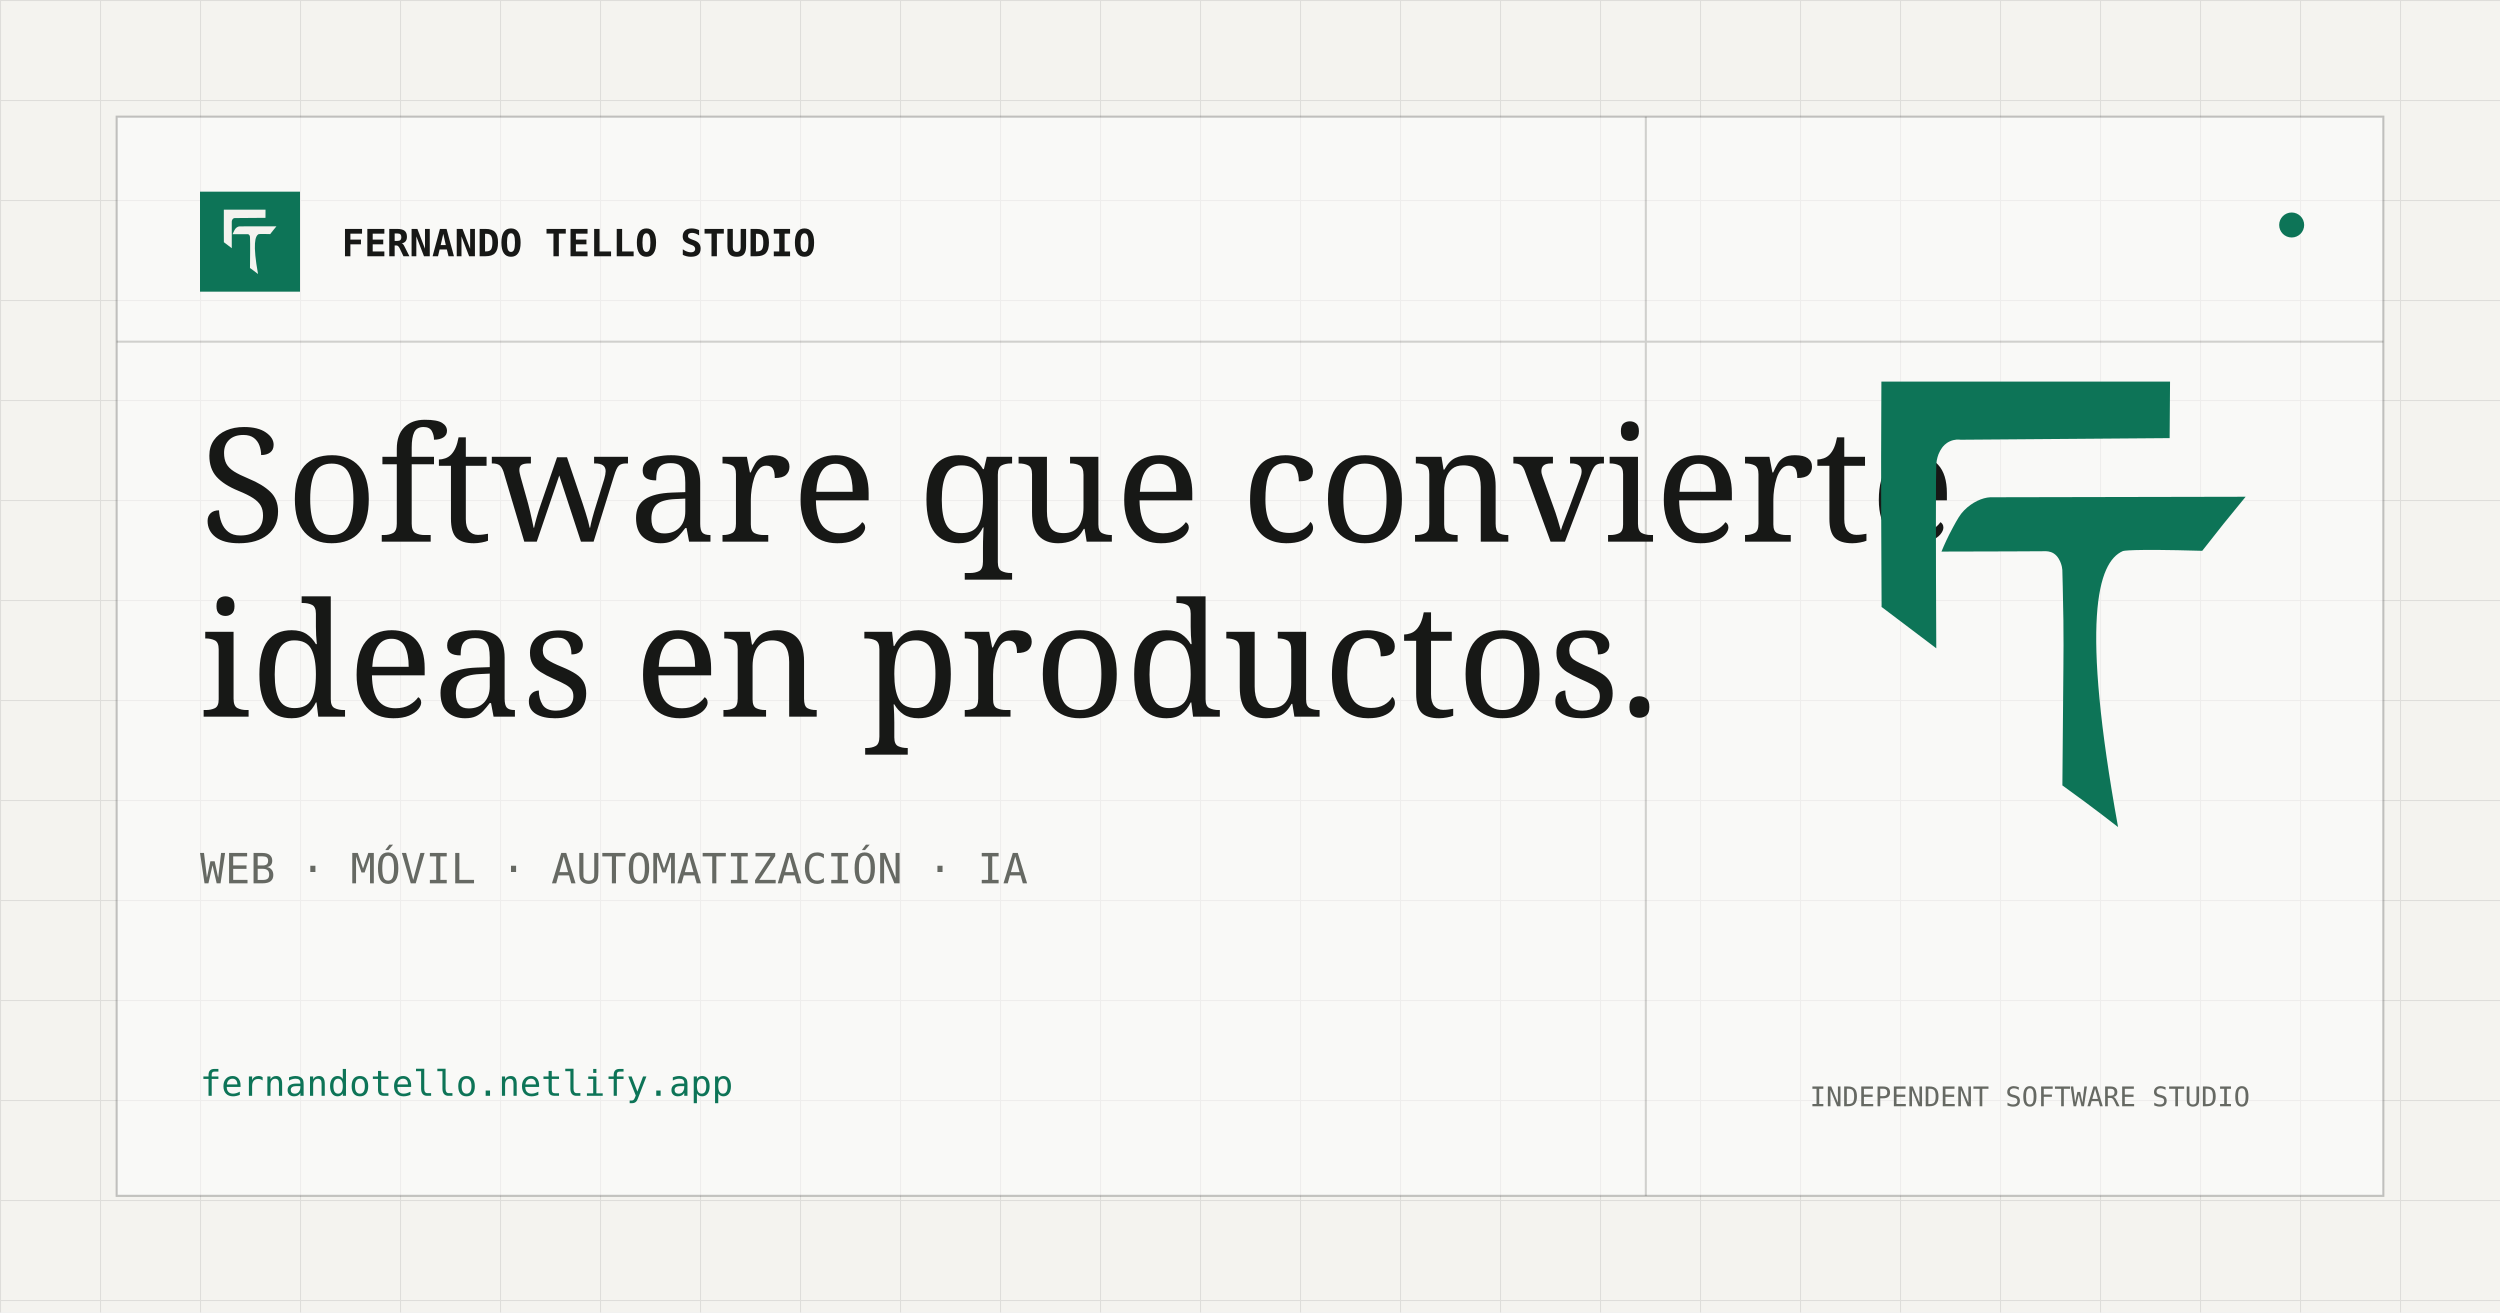
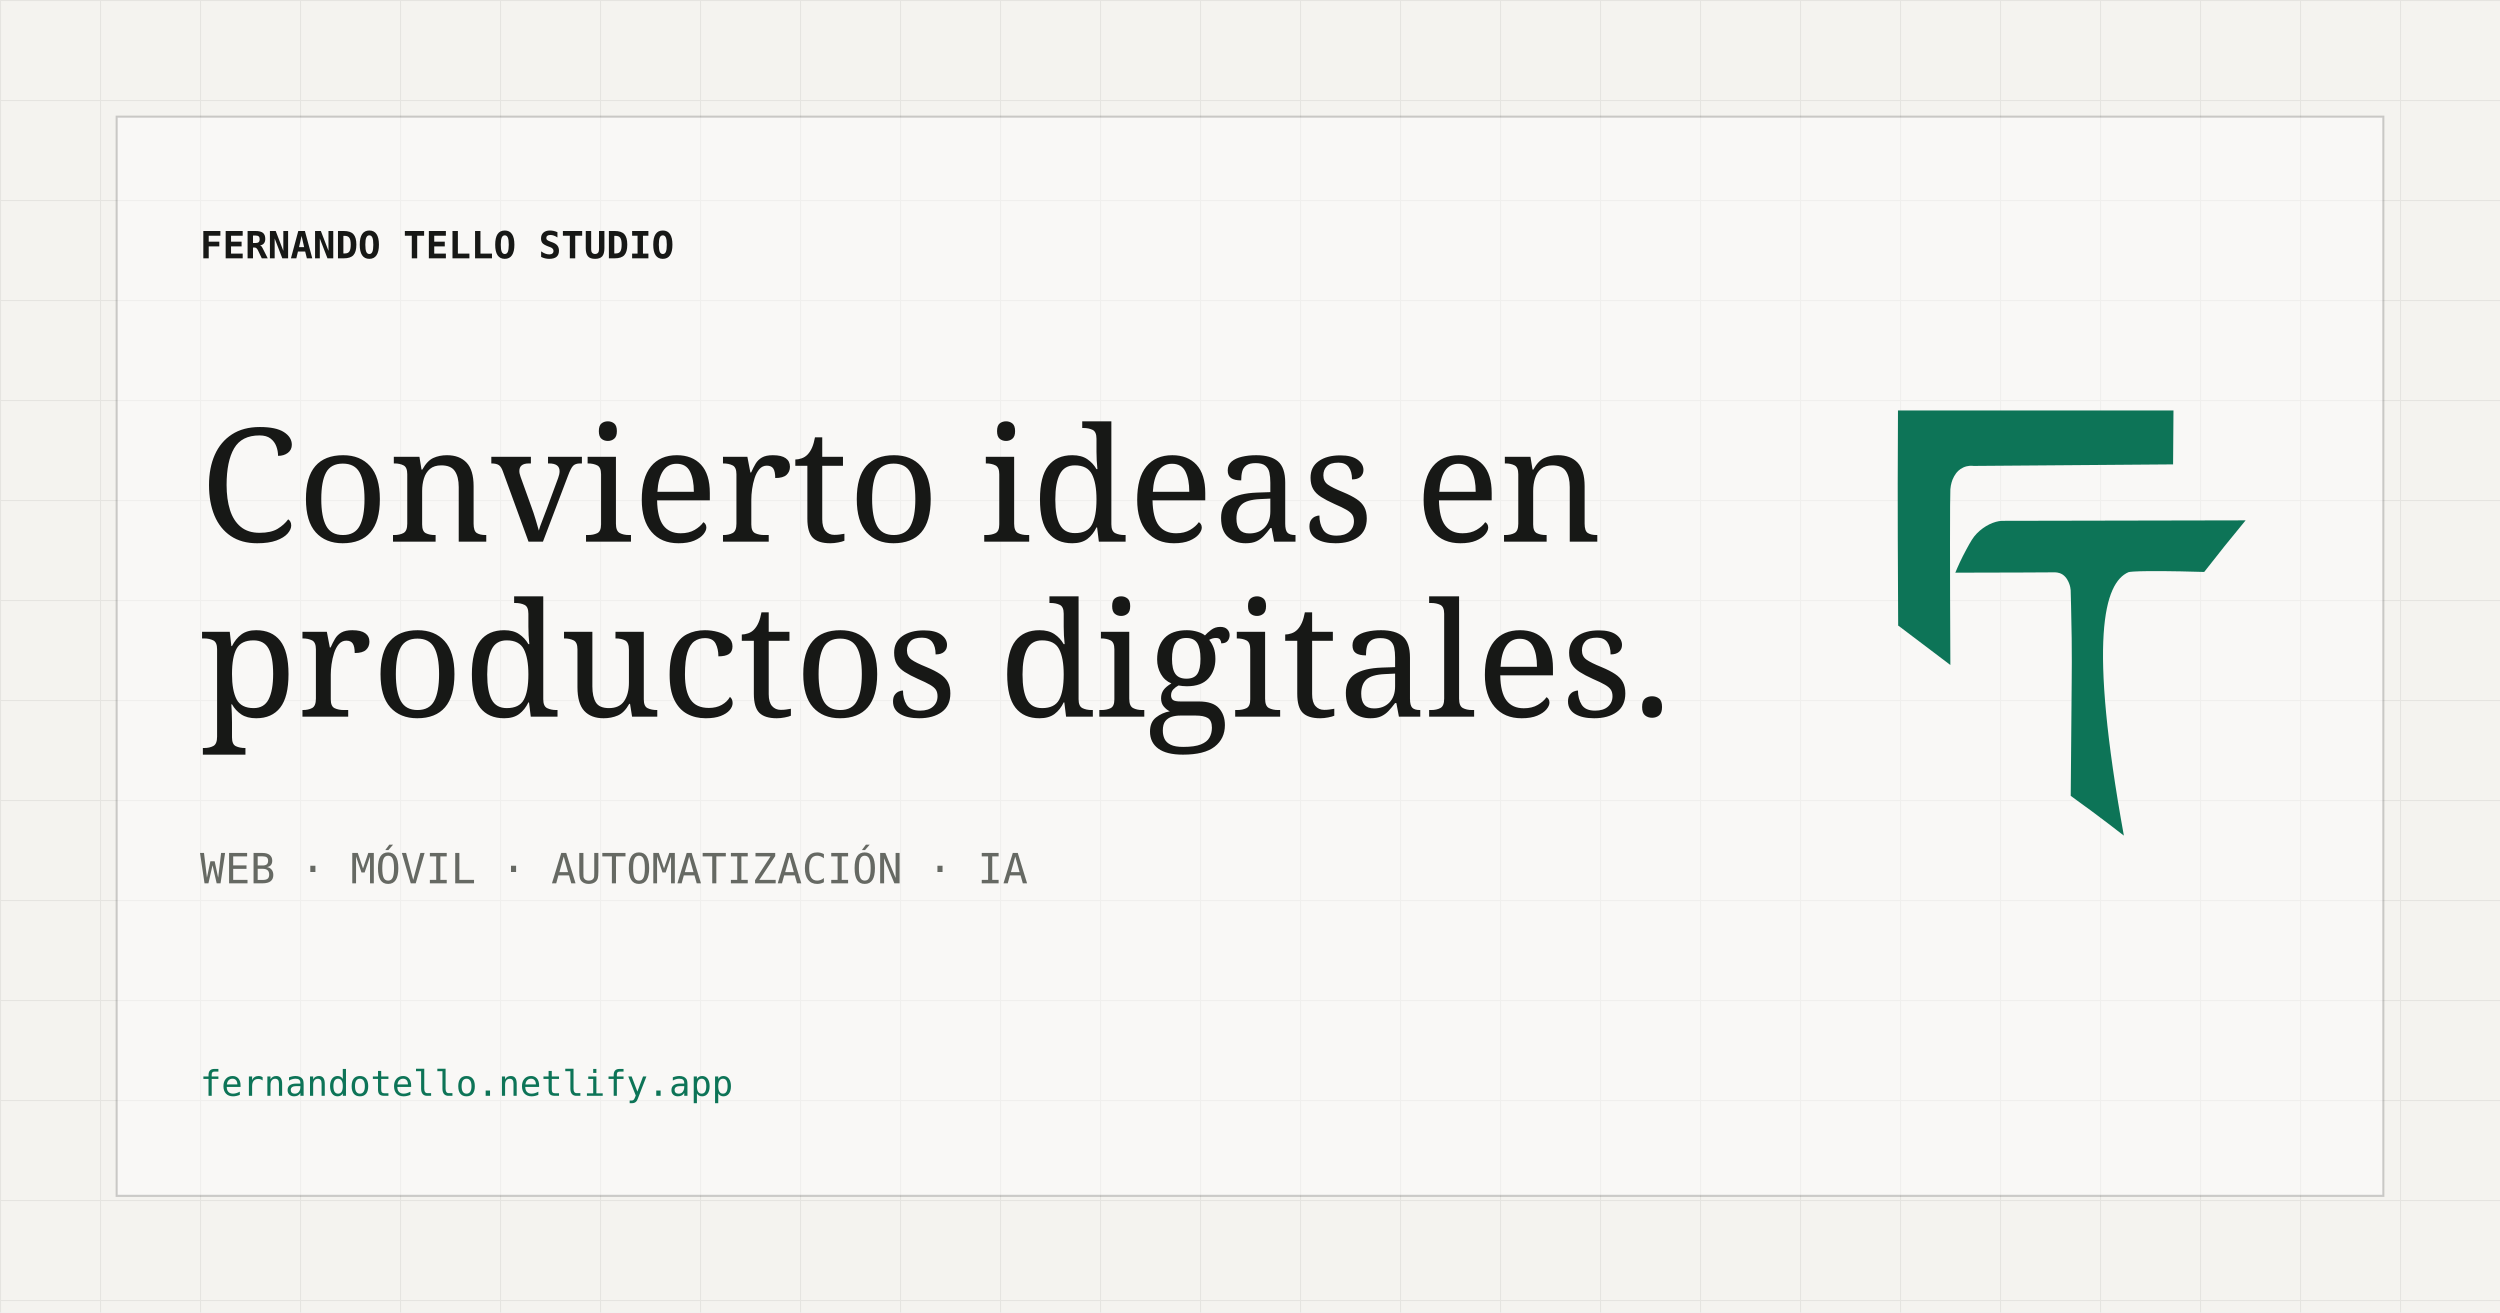
<svg xmlns="http://www.w3.org/2000/svg" width="1200" height="630" viewBox="0 0 1200 630">
  <defs>
    <pattern id="grid" width="48" height="48" patternUnits="userSpaceOnUse">
-       <path d="M48 0H0v48" fill="none" stroke="#171816" stroke-opacity=".1" />
+       <path d="M48 0H0v48" fill="none" stroke="#171816" stroke-opacity=".07" />
    </pattern>
    <symbol id="ft-mark" viewBox="446 240 314 382">
      <path d="M451.52 434.45c0 0-.25-50.44-.34-76.43-.09-26.69-.12-64.91.17-112.51h241.7l-.34 47.32-174.98 1.36c-1.48-.2-5.11-.48-9.11 1.36-3.63 1.67-5.68 4.22-6.55 5.45-.95 1.34-2.01 3.09-2.89 5.28 0 0-1.57 3.95-1.87 8.34-.39 5.65-.43 68.4 0 154.21-28.12-21.36-46.02-34.81-46.03-34.81Z" />
      <path d="M501.65 387.89c2-4.92 5.14-12.07 9.7-20.43 3.83-7.02 5.82-10.59 9.19-14.04 6.82-6.96 15.31-10.71 21.92-11.06 0 0 194.58-.39 213.88-.43-6.13 7.39-12.29 14.94-18.47 22.64-6.1 7.6-12.06 15.15-17.87 22.64-61.77-1.82-66.38.17-66.38.17-21.48 9.26-35.38 58.49-4.09 231.15-8.99-7.01-18.24-14.05-27.74-21.11-6.34-4.7-12.64-9.3-18.89-13.79.18-19.62.6-69.22.85-99.23.1-12.15.2-23.4 0-38.94-.24-18.84-.89-42.25-.89-42.26-.11-1.4-.42-3.53-1.37-5.94-.59-1.48-2.2-5.53-5.82-7.85-3.14-2.01-6.53-1.9-7.83-1.87-6.28.15-39.43.15-85.02.3Z" />
    </symbol>
  </defs>
  <rect width="1200" height="630" fill="#f4f3ef" />
  <rect width="1200" height="630" fill="url(#grid)" />
-   <rect x="56" y="56" width="1088" height="518" fill="#fff" fill-opacity=".48" stroke="#171816" stroke-opacity=".24" />
-   <path d="M56 164h1088M790 56v518" stroke="#171816" stroke-opacity=".18" />
-   <rect x="96" y="92" width="48" height="48" fill="#0d7457" />
-   <use href="#ft-mark" x="107" y="100" width="26" height="32" fill="#f4f3ef" />
-   <text x="164" y="123" fill="#171816" font-family="monospace" font-size="18" font-weight="700">FERNANDO TELLO STUDIO</text>
-   <text x="96" y="260" fill="#171816" font-family="Georgia,serif" font-size="76">Software que convierte</text>
-   <text x="96" y="344" fill="#171816" font-family="Georgia,serif" font-size="76">ideas en productos.</text>
+   <rect x="56" y="56" width="1088" height="518" fill="#fff" fill-opacity=".42" stroke="#171816" stroke-opacity=".2" />
+   <text x="96" y="124" fill="#171816" font-family="monospace" font-size="18" font-weight="700">FERNANDO TELLO STUDIO</text>
+   <text x="96" y="260" fill="#171816" font-family="Georgia,serif" font-size="76">Convierto ideas en</text>
+   <text x="96" y="344" fill="#171816" font-family="Georgia,serif" font-size="76">productos digitales.</text>
  <text x="96" y="424" fill="#666963" font-family="monospace" font-size="20">WEB · MÓVIL · AUTOMATIZACIÓN · IA</text>
  <text x="96" y="526" fill="#0d7457" font-family="monospace" font-size="17">fernandotello.netlify.app</text>
-   <use href="#ft-mark" x="900" y="180" width="180" height="219" fill="#0d7457" />
-   <circle cx="1100" cy="108" r="6" fill="#0d7457" />
-   <text x="1080" y="531" fill="#666963" font-family="monospace" font-size="13" text-anchor="end">INDEPENDENT SOFTWARE STUDIO</text>
+   <use href="#ft-mark" x="908" y="194" width="172" height="209" fill="#0d7457" />
</svg>
